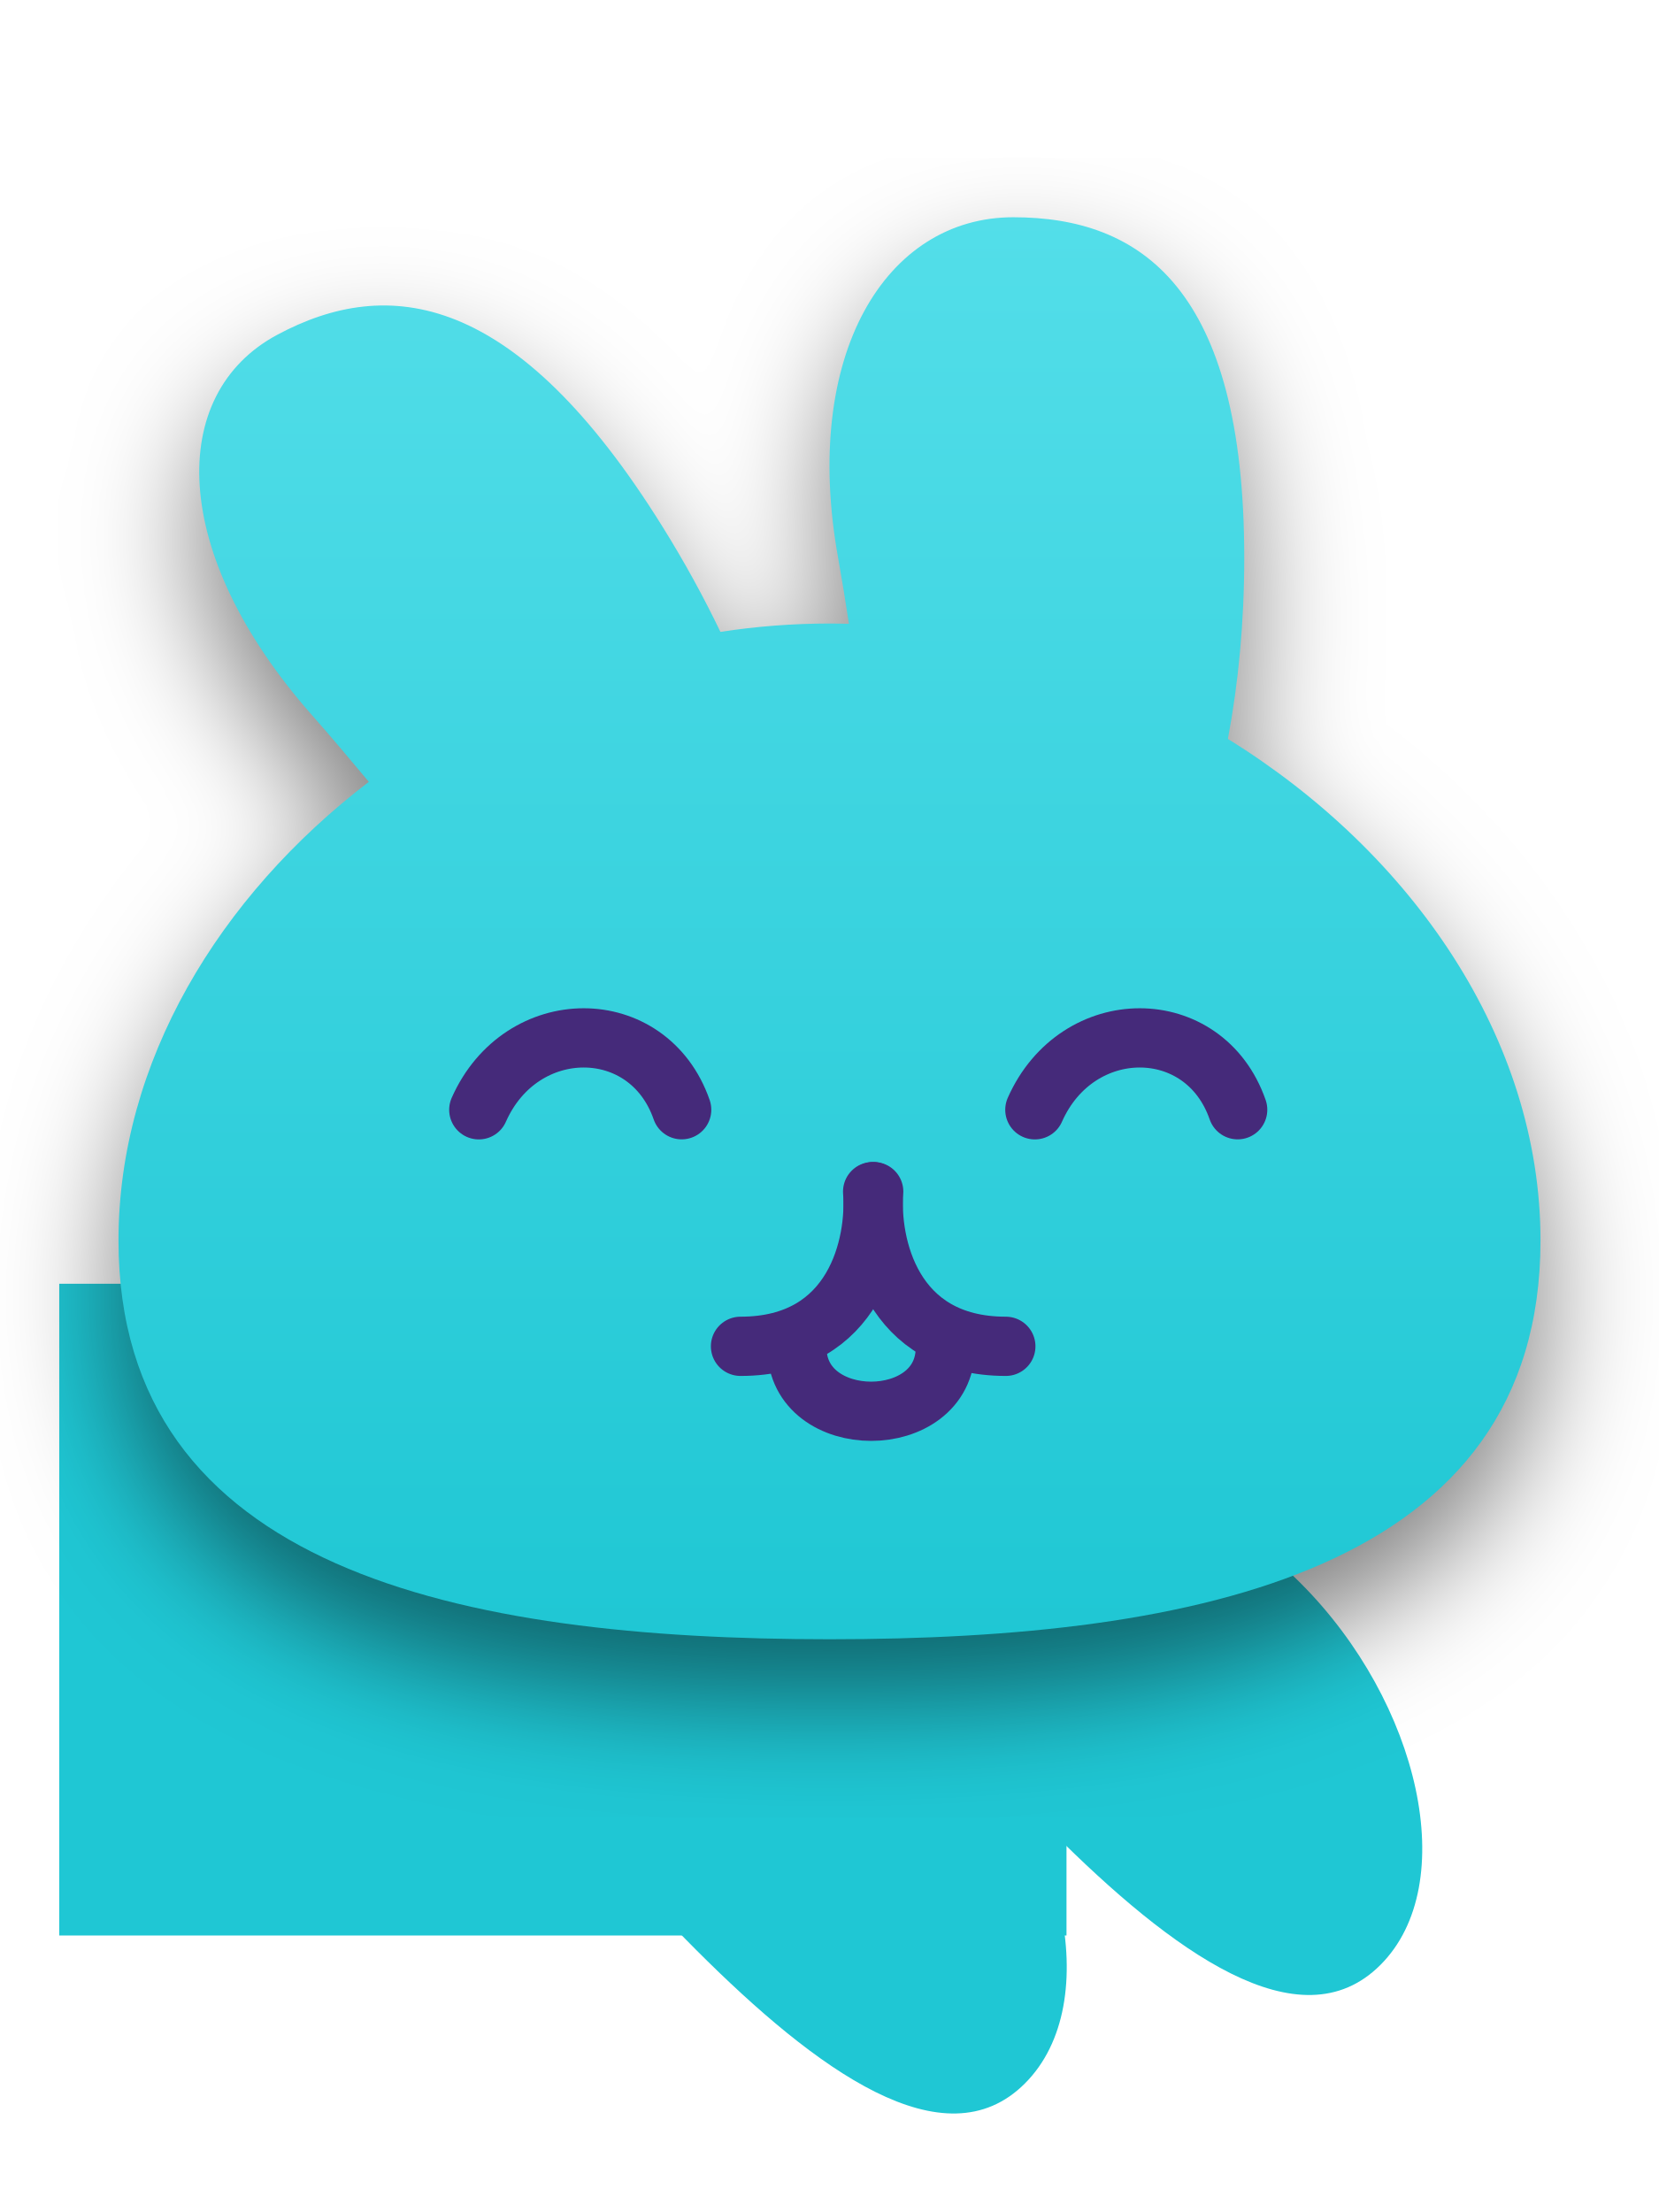
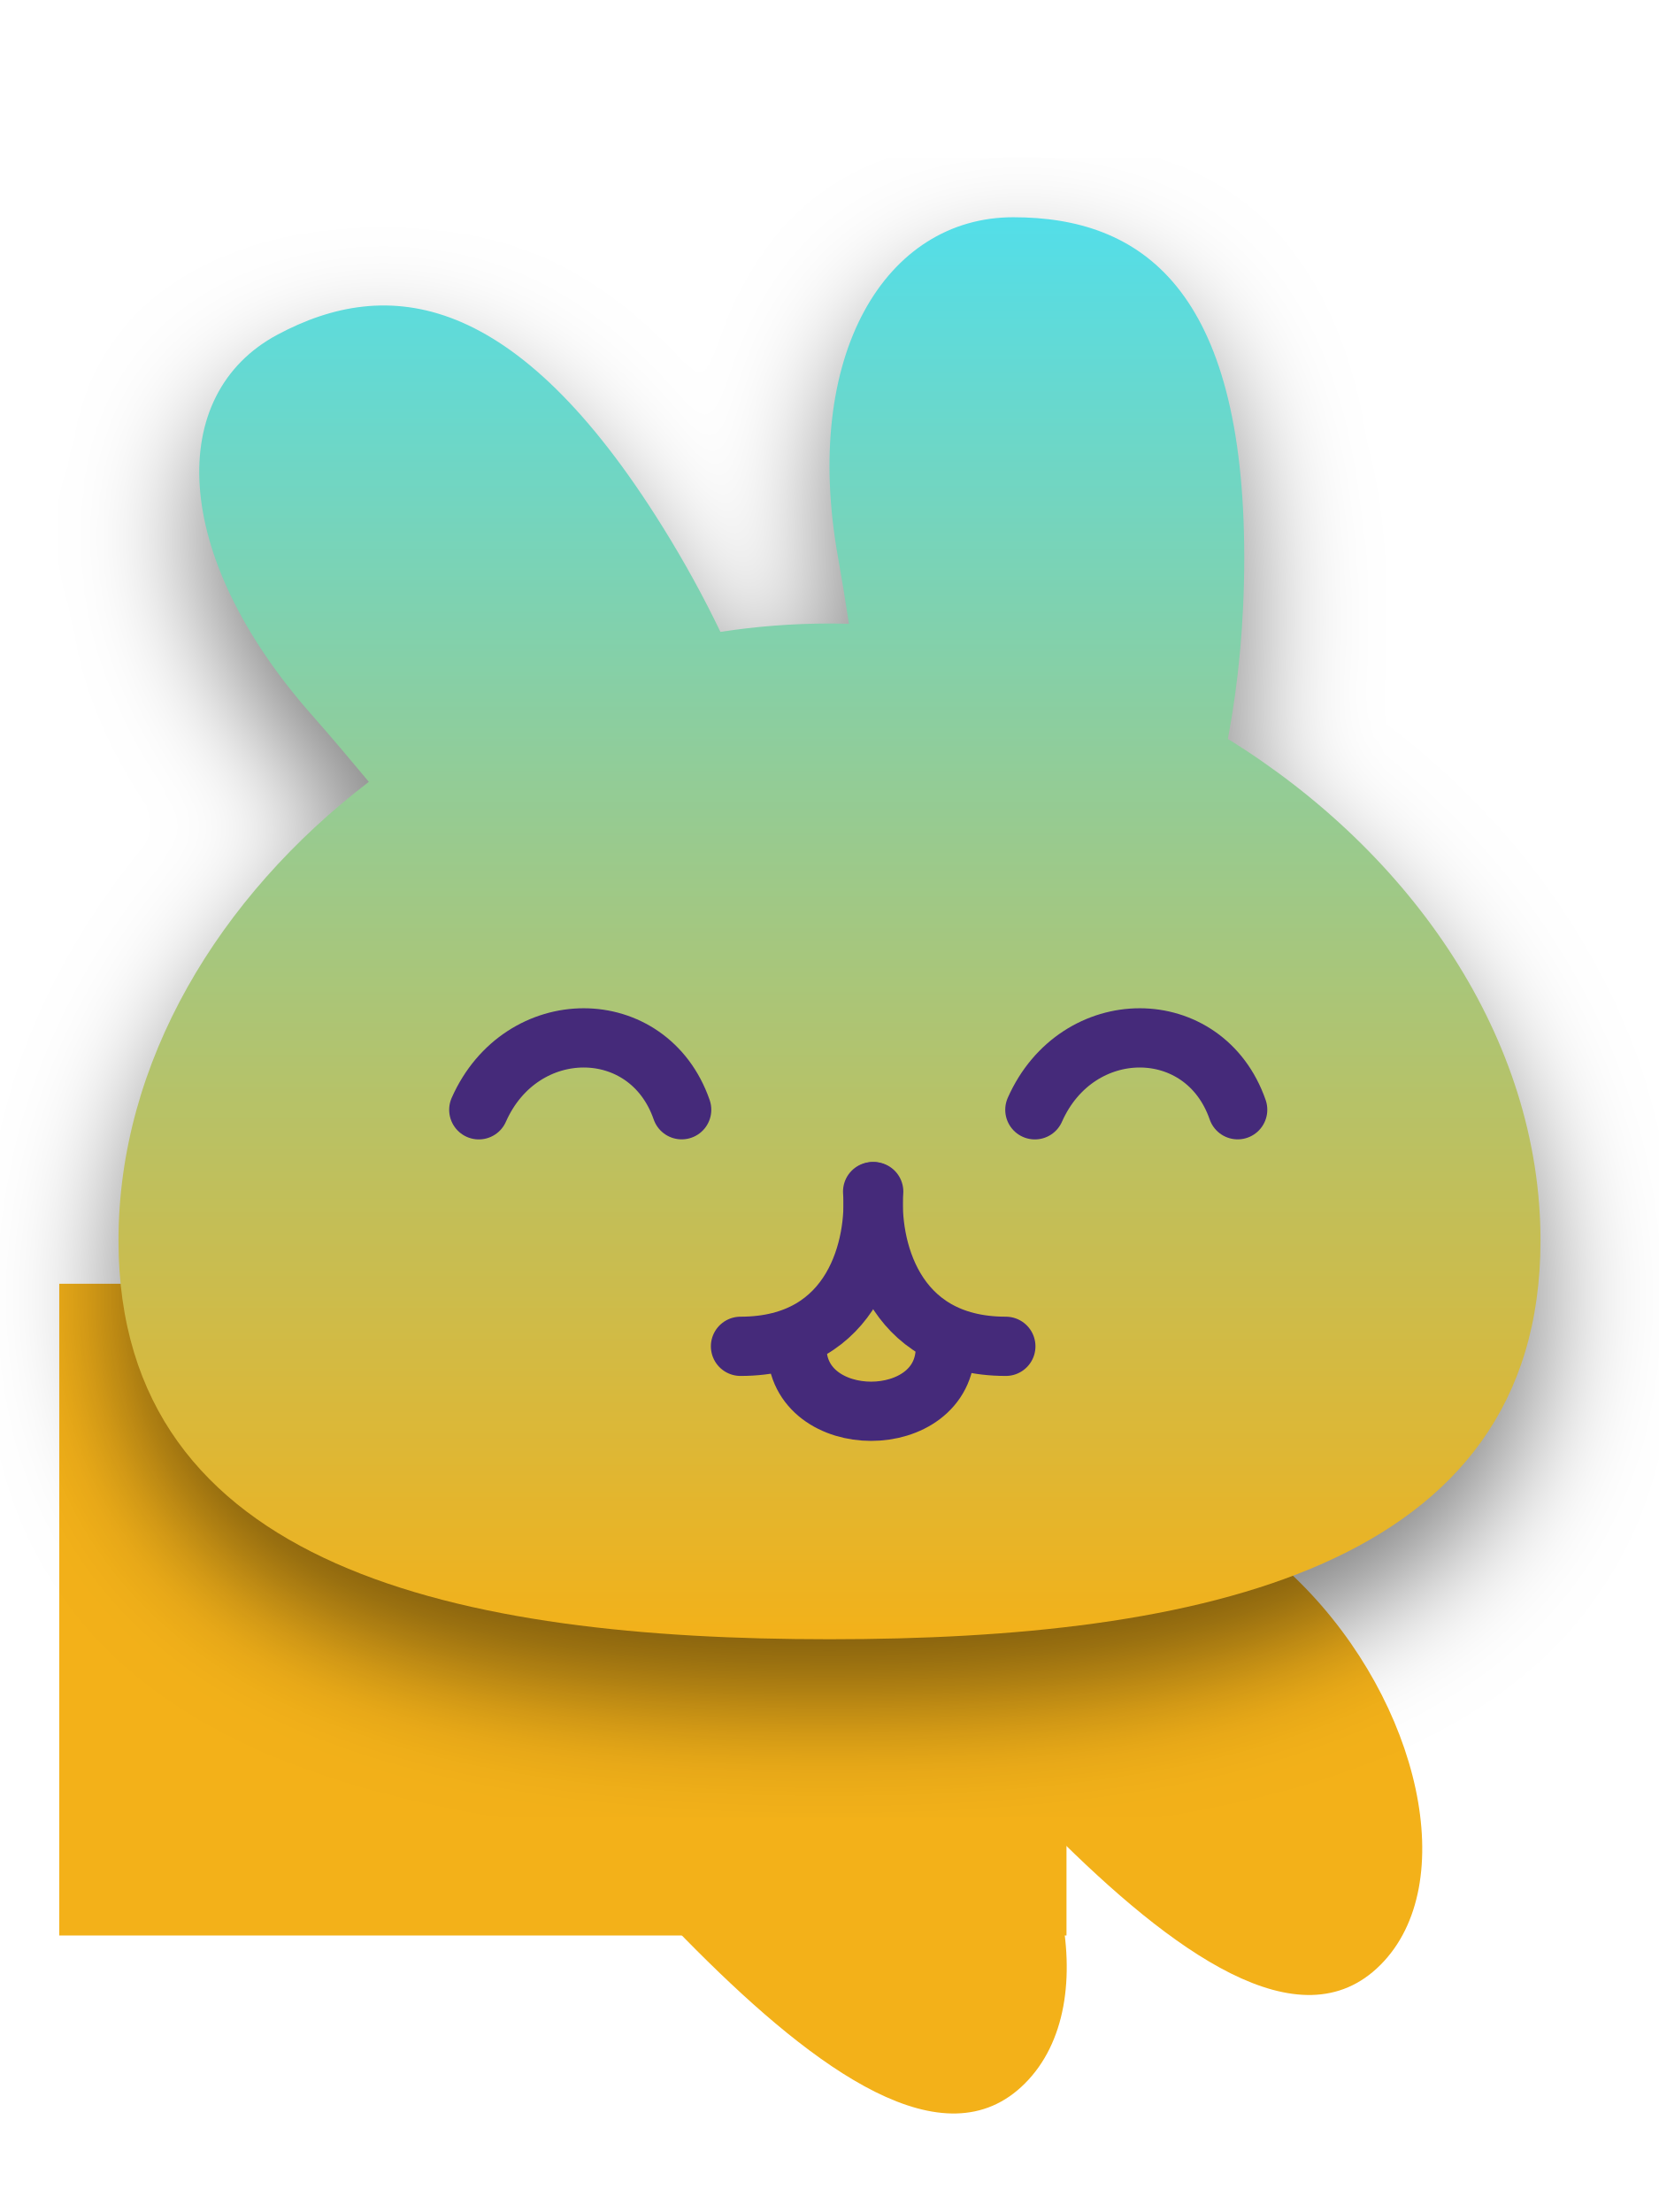
<svg xmlns="http://www.w3.org/2000/svg" width="24" height="32" viewBox="0 0 28 32" fill="none">
-   <rect x="1" y="19" width="17" height="11" fill="#1FC7D4" />
-   <path d="M9.507 24.706C8.146 26.067 9.738 28.231 11.755 30.249C13.773 32.267 15.938 33.858 17.298 32.497C18.659 31.137 17.968 28.071 15.951 26.053C13.933 24.036 10.868 23.345 9.507 24.706Z" fill="#1FC7D4" />
-   <path d="M15.507 22.706C14.146 24.067 15.738 26.231 17.756 28.249C19.773 30.267 21.938 31.858 23.298 30.497C24.659 29.137 23.968 26.071 21.951 24.053C19.933 22.036 16.868 21.345 15.507 22.706Z" fill="#1FC7D4" />
+   <rect x="1" y="19" width="17" height="11" fill="#F3B119" />
+   <path d="M9.507 24.706C8.146 26.067 9.738 28.231 11.755 30.249C13.773 32.267 15.938 33.858 17.298 32.497C18.659 31.137 17.968 28.071 15.951 26.053C13.933 24.036 10.868 23.345 9.507 24.706Z" fill="#F3B119" />
+   <path d="M15.507 22.706C14.146 24.067 15.738 26.231 17.756 28.249C19.773 30.267 21.938 31.858 23.298 30.497C24.659 29.137 23.968 26.071 21.951 24.053C19.933 22.036 16.868 21.345 15.507 22.706Z" fill="#F3B119" />
  <g filter="url(#filter0_d)">
    <path fill-rule="evenodd" clip-rule="evenodd" d="M14.146 6.752C14.21 7.109 14.27 7.481 14.328 7.862C14.219 7.859 14.11 7.857 14 7.857C13.38 7.857 12.765 7.905 12.159 7.998C11.879 7.415 11.555 6.822 11.187 6.231C8.699 2.229 6.538 1.987 4.679 2.984C2.819 3.981 2.856 6.676 5.267 9.405C5.581 9.761 5.901 10.14 6.225 10.529C3.69 12.466 2 15.264 2 18.27C2 23.829 7.785 25 14 25C20.215 25 26 23.829 26 18.27C26 14.866 23.832 11.727 20.724 9.805C20.902 8.86 21 7.83 21 6.752C21 2.196 19.255 1 17.102 1C14.95 1 13.526 3.318 14.146 6.752Z" fill="url(#paint0_linear_bunnyhead_max)" />
  </g>
  <path d="M11.505 16.063C10.944 14.446 8.797 14.446 8.081 16.064" stroke="#452A7A" stroke-linecap="round" />
  <path d="M20.889 16.063C20.328 14.446 18.182 14.446 17.466 16.064" stroke="#452A7A" stroke-linecap="round" />
  <path d="M14.728 17.445C14.796 18.315 14.445 20.056 12.498 20.056" stroke="#452A7A" stroke-linecap="round" />
  <path d="M14.746 17.445C14.678 18.315 15.03 20.056 16.976 20.056" stroke="#452A7A" stroke-linecap="round" />
  <path d="M13.45 20.079C13.45 21.51 15.955 21.51 15.955 20.079" stroke="#452A7A" stroke-linecap="round" />
  <defs>
    <filter id="filter0_d" x="0" y="0" width="28" height="28" filterUnits="userSpaceOnUse" color-interpolation-filters="sRGB">
      <feFlood flood-opacity="0" result="BackgroundImageFix" />
      <feColorMatrix in="SourceAlpha" type="matrix" values="0 0 0 0 0 0 0 0 0 0 0 0 0 0 0 0 0 0 127 0" />
      <feOffset dy="1" />
      <feGaussianBlur stdDeviation="1" />
      <feColorMatrix type="matrix" values="0 0 0 0 0 0 0 0 0 0 0 0 0 0 0 0 0 0 0.5 0" />
      <feBlend mode="normal" in2="BackgroundImageFix" result="effect1_dropShadow" />
      <feBlend mode="normal" in="SourceGraphic" in2="effect1_dropShadow" result="shape" />
    </filter>
    <linearGradient id="paint0_linear_bunnyhead_max" x1="14" y1="1" x2="14" y2="25" gradientUnits="userSpaceOnUse">
      <stop stop-color="#53DEE9" />
-       <stop offset="1" stop-color="#1FC7D4" />
+       <stop offset="1" stop-color="#F3B119" />
    </linearGradient>
  </defs>
</svg>
